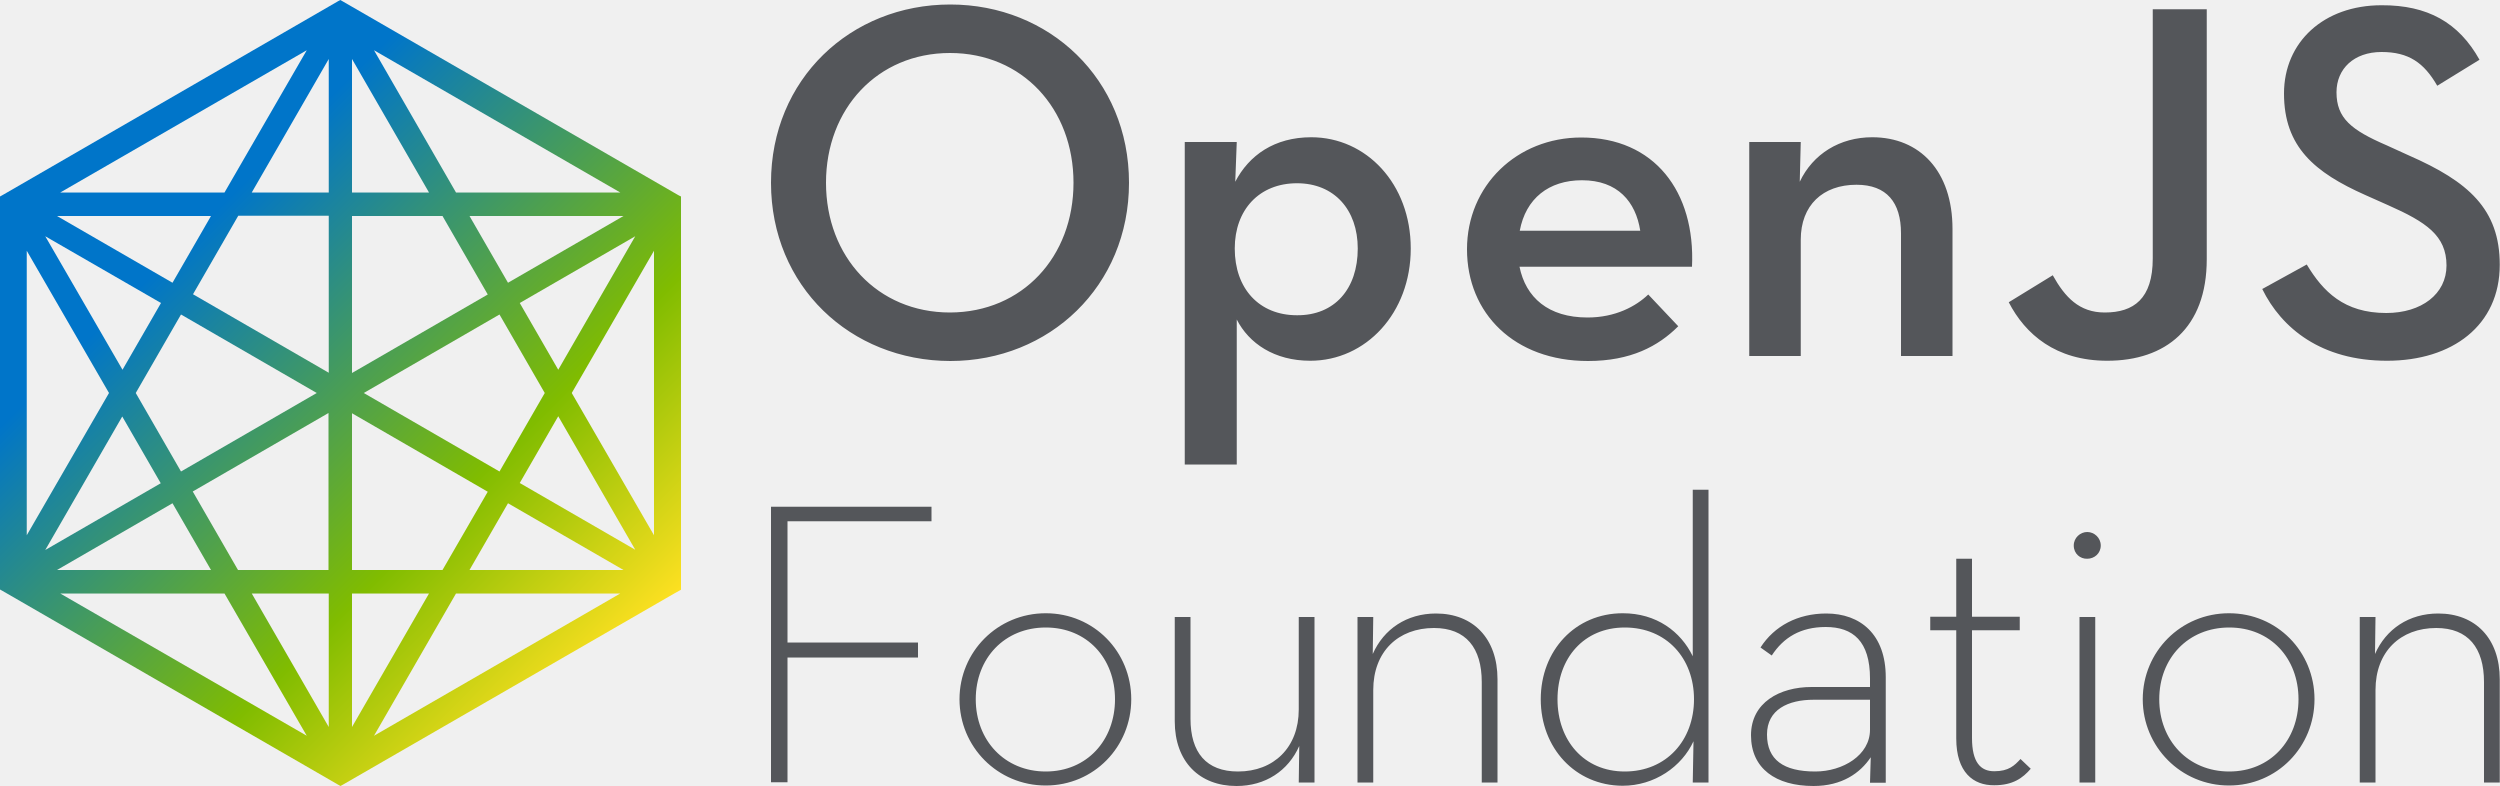
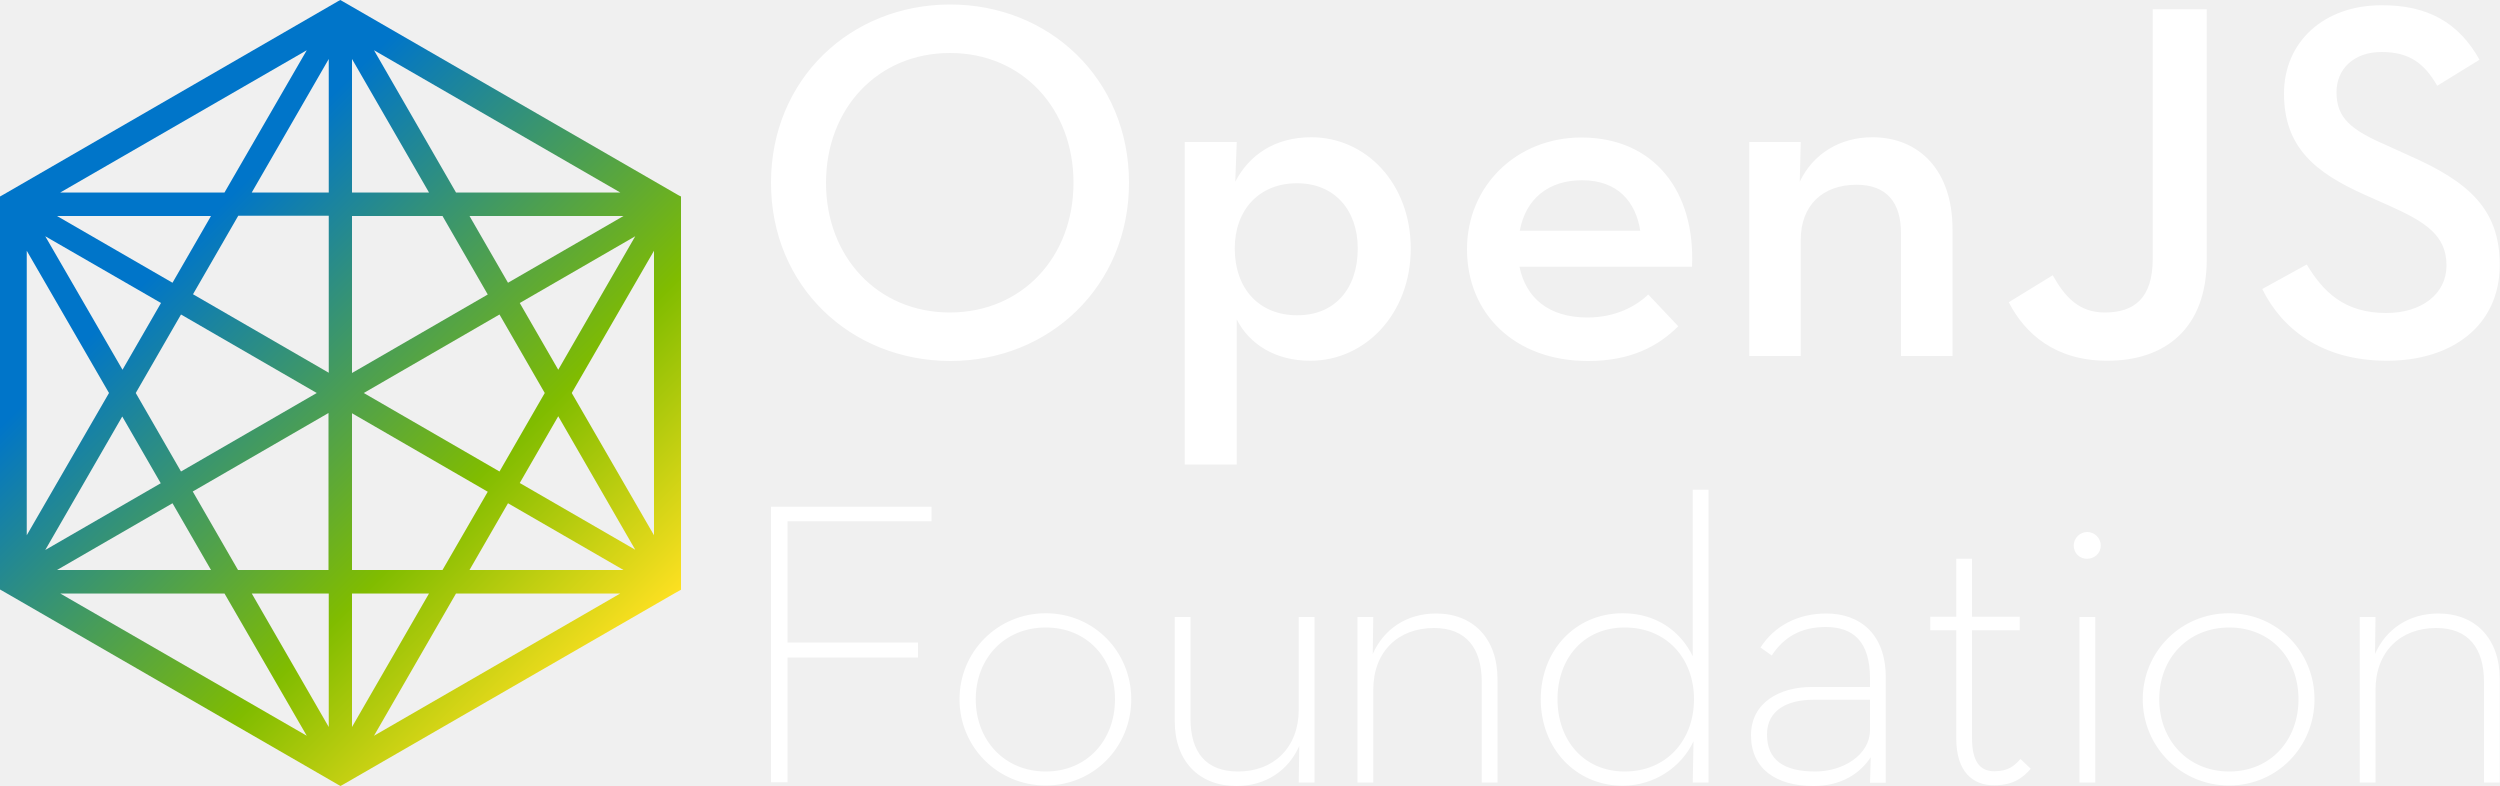
<svg xmlns="http://www.w3.org/2000/svg" viewBox="0 0 1000 314.4">
  <linearGradient id="a" x1="28.765" x2="243.506" y1="49.831" y2="264.571" gradientUnits="userSpaceOnUse">
    <stop offset=".214" stop-color="#0075c9" />
    <stop offset=".707" stop-color="#80bc00" />
    <stop offset="1" stop-color="#fde021" />
  </linearGradient>
  <path fill="url(#a)" d="M271.4 78.1L137 .5l-.9-.5-.9.5L1.6 77.7l-.7.4-.9.5v157.2l.9.5 134.4 77.6.9.5.9-.5 132.6-76.5 1.8-1 .9-.5V78.6l-1-.5zm-148.7-58L89.8 77H24.1l98.6-56.9zM84.4 86.4L69 113.1 22.8 86.4h61.6zm-12 39.4l54.3 31.4-54.3 31.4-18.1-31.4 18.1-31.4zm-8-4.6L49 147.9 18.1 94.5l46.3 26.7zm-53.7-20.9l32.9 56.9-32.9 56.9V100.3zm38.2 66.3l15.4 26.7L18.1 220l30.8-53.4zM69 201.3L84.4 228H22.8L69 201.3zm-44.9 36.1h65.7l32.9 56.9-98.6-56.9zm107.4 53.4l-30.8-53.4h30.8v53.4zm0-62.8H95.2l-18.1-31.4 54.3-31.4V228zm0-78.9l-54.3-31.4 18.1-31.4h36.2v62.8zm0-72.1h-30.8l30.8-53.4V77zm76.4 44.2l46.2-26.7-30.8 53.4-15.4-26.7zm10 36l-18.1 31.4-54.3-31.4 54.3-31.4 18.1 31.4zm-14.7-44.1l-15.4-26.7h61.6l-46.2 26.7zM248.1 77h-65.7l-32.8-56.9L248.1 77zM140.8 23.6L171.6 77h-30.8V23.6zm0 62.8H177l18.1 31.4-54.3 31.4V86.4zm0 78.9l54.3 31.4L177 228h-36.2v-62.7zm0 72.1h30.8l-30.8 53.4v-53.4zm8.8 56.9l32.8-56.9h65.7l-98.5 56.9zm38.2-66.3l15.4-26.7 46.2 26.7h-61.6zm20.1-34.8l15.4-26.7 30.8 53.4-46.2-26.7zm53.7 20.9l-32.9-56.9 32.9-56.9v113.8z" />
-   <path fill="#54565a" d="M308.4 202.7h64.2v5.8H315V257h52.2v6H315v49.9h-6.6zm75.4 77c0-19 15.2-34.4 34.5-34.4s34.2 15.4 34.2 34.4-14.9 34.5-34.2 34.5c-19.3 0-34.5-15.5-34.5-34.5m62.2 0c0-16.4-11.2-28.7-27.7-28.7s-28 12.3-28 28.7 11.5 28.9 28 28.9 27.7-12.5 27.7-28.9m23.9 8.8v-41.7h6.3v40.7c0 13.5 6.3 21.1 19 21.1 14.3 0 24.3-9.6 24.3-24.8v-37h6.3V313h-6.3l.2-14.6c-4.4 9.9-13.5 16-25.1 16-14.8 0-24.7-9.7-24.7-25.9m73.1-41.7h6.3l-.2 14.8c4.4-10 13.6-16.2 25.3-16.2 14.8 0 24.6 9.9 24.6 26.3V313h-6.3v-40.2c0-13.6-6.3-21.6-19.1-21.6-14.3 0-24.3 9.4-24.3 24.8v37H543v-66.2zm73.3 32.9c0-19.5 13.8-34.4 32.8-34.4 13.5 0 23.2 7.3 28 17.2v-66.6h6.3V313h-6.3l.3-16.5c-4.7 10.2-15.6 17.8-28.4 17.8-18.9-.1-32.7-15.1-32.7-34.6m61.3 0c0-16.4-11-28.7-27.7-28.7-16.4 0-26.9 12.3-26.9 28.7s10.5 28.9 26.9 28.9c16.7 0 27.7-12.5 27.7-28.9m70.4-8.3c0-14.9-6.8-20.6-17.7-20.6-10.1 0-16.9 4.2-21.6 11.4l-4.5-3.2c5.5-8.6 14.9-13.6 26.3-13.6 13.6 0 23.8 8.3 23.8 25.5v42.2H748l.3-10.2c-4.2 6.3-11.5 11.5-22.9 11.5-15.1 0-25-7-25-20.3 0-13.1 11.5-19.3 24.2-19.3H748v-3.4zm-22.6 8.5c-10.1 0-18.6 3.9-18.6 13.9 0 10.1 6.6 14.8 19.3 14.8 11 0 21.9-6.5 21.9-16.7v-12h-22.6zm57.1 15.5v-43.3h-10.4v-5.4h10.4v-23.2h6.3v23.2h19.1v5.4h-19.1v43.1c0 9.7 3.4 13.3 8.9 13.3 5.8 0 8.1-2.3 10.5-4.9l4.1 3.9c-3.2 3.7-7.1 6.6-14.6 6.6-8.4.1-15.2-5.2-15.2-18.7m47-77.2c0-3.1 2.6-5.4 5.4-5.4 2.8 0 5.4 2.3 5.4 5.4 0 3.2-2.6 5.3-5.4 5.3-2.8.1-5.4-2-5.4-5.3m2.3 28.6h6.3V313h-6.3v-66.2zm25.3 32.9c0-19 15.2-34.4 34.5-34.4s34.2 15.4 34.2 34.4-14.9 34.5-34.2 34.5c-19.2 0-34.5-15.5-34.5-34.5m62.3 0c0-16.4-11.2-28.7-27.7-28.7s-28 12.3-28 28.7 11.5 28.9 28 28.9 27.7-12.5 27.7-28.9m24.5-32.9h6.3l-.2 14.8c4.4-10 13.6-16.2 25.3-16.2 14.8 0 24.6 9.9 24.6 26.3V313h-6.3v-40.2c0-13.6-6.3-21.6-19.1-21.6-14.3 0-24.3 9.4-24.3 24.8v37h-6.3v-66.2zM308.4 73.1c0-41.4 31.8-71.3 71.7-71.3 39.6 0 71.5 29.8 71.5 71.3 0 41.4-31.9 71.3-71.5 71.3-39.9-.1-71.7-29.9-71.7-71.3m121 0c0-29.6-20.4-51.9-49.4-51.9s-49.6 22.3-49.6 51.9c0 29.6 20.6 51.9 49.6 51.9 29-.1 49.4-22.3 49.4-51.9m44.5-16.3h20.8l-.6 15.9c5.5-10.6 15.7-17.8 30.4-17.8 22 0 39.8 18.6 39.8 44.5s-18 44.9-40.2 44.9c-14.3 0-24.5-6.9-29.4-16.5v58h-20.8v-129zm69.2 42.6c0-15.5-9.4-26.1-24.3-26.1-15.1 0-24.9 10.6-24.9 26.1 0 16.1 9.8 26.7 24.9 26.7 15 .1 24.3-10.5 24.3-26.7M635 127c11.2 0 19.4-4.5 24.3-9.2l12 12.7c-8 8-19 13.9-36.1 13.9-29.4 0-48.4-19-48.4-44.7 0-25.5 20-44.7 45.7-44.7 29.2 0 45.7 21.6 44.3 51.7h-69C610.3 119 619.3 127 635 127m21.1-34.7c-1.8-11.6-9-20.2-23.3-20.2-13.3 0-22.5 7.3-24.9 20.2h48.2zm43.6-35.5h20.6l-.4 15.9c5.3-11.2 16.1-17.8 29-17.8 19 0 32.1 13.5 32.1 36.7v50.8h-20.6V93.3c0-12.3-5.7-19.4-17.8-19.4-13.5 0-22.3 8.2-22.3 22v46.5h-20.6V56.8zm103.8 64.1l17.6-10.8c4.9 8.8 10.6 14.9 20.8 14.9 11.6 0 19.2-5.5 19.2-21.6V3.7h21.6v100c0 27.6-16.5 40.6-39.8 40.6-20.6 0-32.8-10.6-39.4-23.4m101.4-5.3l17.8-9.8c6.5 10.8 14.9 19.4 31.8 19.4 14.1 0 24.1-7.6 24.1-19 0-12-8.2-17.4-23.3-24.1l-9.2-4.1c-20.2-9-32.5-19.2-32.5-40.6 0-20.6 15.9-35.3 39-35.3C971 2 983.5 9 991.8 23.9l-16.9 10.4c-5.3-9.2-11.4-13.5-22.3-13.5-11 0-18 6.7-18 16.1 0 10.4 5.9 15.1 20 21.2l9 4.1c23.7 10.4 36.3 21.4 36.3 43.7 0 24.3-19 38.4-45.1 38.4-26.3 0-42.2-13-49.9-28.7" />
+   <path fill="#fff" d="M308.4 202.7h64.2v5.8H315V257h52.2v6H315v49.9h-6.6zm75.4 77c0-19 15.2-34.4 34.5-34.4s34.2 15.4 34.2 34.4-14.9 34.5-34.2 34.5c-19.3 0-34.5-15.5-34.5-34.5m62.2 0c0-16.4-11.2-28.7-27.7-28.7s-28 12.3-28 28.7 11.5 28.9 28 28.9 27.7-12.5 27.7-28.9m23.9 8.8v-41.7h6.3v40.7c0 13.5 6.3 21.1 19 21.1 14.3 0 24.3-9.6 24.3-24.8v-37h6.3V313h-6.3l.2-14.6c-4.4 9.9-13.5 16-25.1 16-14.8 0-24.7-9.7-24.7-25.9m73.1-41.7h6.3l-.2 14.8c4.4-10 13.6-16.2 25.3-16.2 14.8 0 24.6 9.9 24.6 26.3V313h-6.3v-40.2c0-13.6-6.3-21.6-19.1-21.6-14.3 0-24.3 9.4-24.3 24.8v37H543v-66.2zm73.3 32.9c0-19.5 13.8-34.4 32.8-34.4 13.5 0 23.2 7.3 28 17.2v-66.6h6.3V313h-6.3l.3-16.5c-4.7 10.2-15.6 17.8-28.4 17.8-18.9-.1-32.7-15.1-32.7-34.6m61.3 0c0-16.4-11-28.7-27.7-28.7-16.4 0-26.9 12.3-26.9 28.7s10.5 28.9 26.9 28.9c16.7 0 27.7-12.5 27.7-28.9m70.4-8.3c0-14.9-6.8-20.6-17.7-20.6-10.1 0-16.9 4.2-21.6 11.4l-4.5-3.2c5.5-8.6 14.9-13.6 26.3-13.6 13.6 0 23.8 8.3 23.8 25.5v42.2H748l.3-10.2c-4.2 6.3-11.5 11.5-22.9 11.5-15.1 0-25-7-25-20.3 0-13.1 11.5-19.3 24.2-19.3H748v-3.4zm-22.6 8.5c-10.1 0-18.6 3.9-18.6 13.9 0 10.1 6.6 14.8 19.3 14.8 11 0 21.9-6.5 21.9-16.7v-12h-22.6zm57.1 15.5v-43.3h-10.4v-5.4h10.4v-23.2h6.3v23.2h19.1v5.4h-19.1v43.1c0 9.7 3.4 13.3 8.9 13.3 5.8 0 8.1-2.3 10.5-4.9l4.1 3.9c-3.2 3.7-7.1 6.6-14.6 6.6-8.4.1-15.2-5.2-15.2-18.7m47-77.2c0-3.1 2.6-5.4 5.4-5.4 2.8 0 5.4 2.3 5.4 5.4 0 3.2-2.6 5.3-5.4 5.3-2.8.1-5.4-2-5.4-5.3m2.3 28.6h6.3V313h-6.3v-66.2zm25.3 32.9c0-19 15.2-34.4 34.5-34.4s34.2 15.4 34.2 34.4-14.9 34.5-34.2 34.5c-19.2 0-34.5-15.5-34.5-34.5m62.3 0c0-16.4-11.2-28.7-27.7-28.7s-28 12.3-28 28.7 11.5 28.9 28 28.9 27.7-12.5 27.7-28.9m24.5-32.9h6.3l-.2 14.8c4.4-10 13.6-16.2 25.3-16.2 14.8 0 24.6 9.9 24.6 26.3V313h-6.3v-40.2c0-13.6-6.3-21.6-19.1-21.6-14.3 0-24.3 9.4-24.3 24.8v37h-6.3v-66.2zM308.4 73.1c0-41.4 31.8-71.3 71.7-71.3 39.6 0 71.5 29.8 71.5 71.3 0 41.4-31.9 71.3-71.5 71.3-39.9-.1-71.7-29.9-71.7-71.3m121 0c0-29.6-20.4-51.9-49.4-51.9s-49.6 22.3-49.6 51.9c0 29.6 20.6 51.9 49.6 51.9 29-.1 49.4-22.3 49.4-51.9m44.5-16.3h20.8l-.6 15.9c5.5-10.6 15.7-17.8 30.4-17.8 22 0 39.8 18.6 39.8 44.5s-18 44.9-40.2 44.9c-14.3 0-24.5-6.9-29.4-16.5v58h-20.8v-129zm69.2 42.6c0-15.5-9.4-26.1-24.3-26.1-15.1 0-24.9 10.6-24.9 26.1 0 16.1 9.8 26.7 24.9 26.7 15 .1 24.3-10.5 24.3-26.7M635 127c11.2 0 19.4-4.5 24.3-9.2l12 12.7c-8 8-19 13.9-36.1 13.9-29.4 0-48.4-19-48.4-44.7 0-25.5 20-44.7 45.7-44.7 29.2 0 45.7 21.6 44.3 51.7h-69C610.3 119 619.3 127 635 127m21.1-34.7c-1.8-11.6-9-20.2-23.3-20.2-13.3 0-22.5 7.3-24.9 20.2h48.2zm43.6-35.5h20.6l-.4 15.9c5.3-11.2 16.1-17.8 29-17.8 19 0 32.1 13.5 32.1 36.7v50.8h-20.6V93.3c0-12.3-5.7-19.4-17.8-19.4-13.5 0-22.3 8.2-22.3 22v46.5h-20.6V56.8zm103.8 64.1l17.6-10.8c4.9 8.8 10.6 14.9 20.8 14.9 11.6 0 19.2-5.5 19.2-21.6V3.7h21.6v100c0 27.6-16.5 40.6-39.8 40.6-20.6 0-32.8-10.6-39.4-23.4m101.4-5.3l17.8-9.8c6.5 10.8 14.9 19.4 31.8 19.4 14.1 0 24.1-7.6 24.1-19 0-12-8.2-17.4-23.3-24.1l-9.2-4.1c-20.2-9-32.5-19.2-32.5-40.6 0-20.6 15.9-35.3 39-35.3C971 2 983.5 9 991.8 23.9l-16.9 10.4c-5.3-9.2-11.4-13.5-22.3-13.5-11 0-18 6.7-18 16.1 0 10.4 5.9 15.1 20 21.2l9 4.1c23.7 10.4 36.3 21.4 36.3 43.7 0 24.3-19 38.4-45.1 38.4-26.3 0-42.2-13-49.9-28.7" />
</svg>
